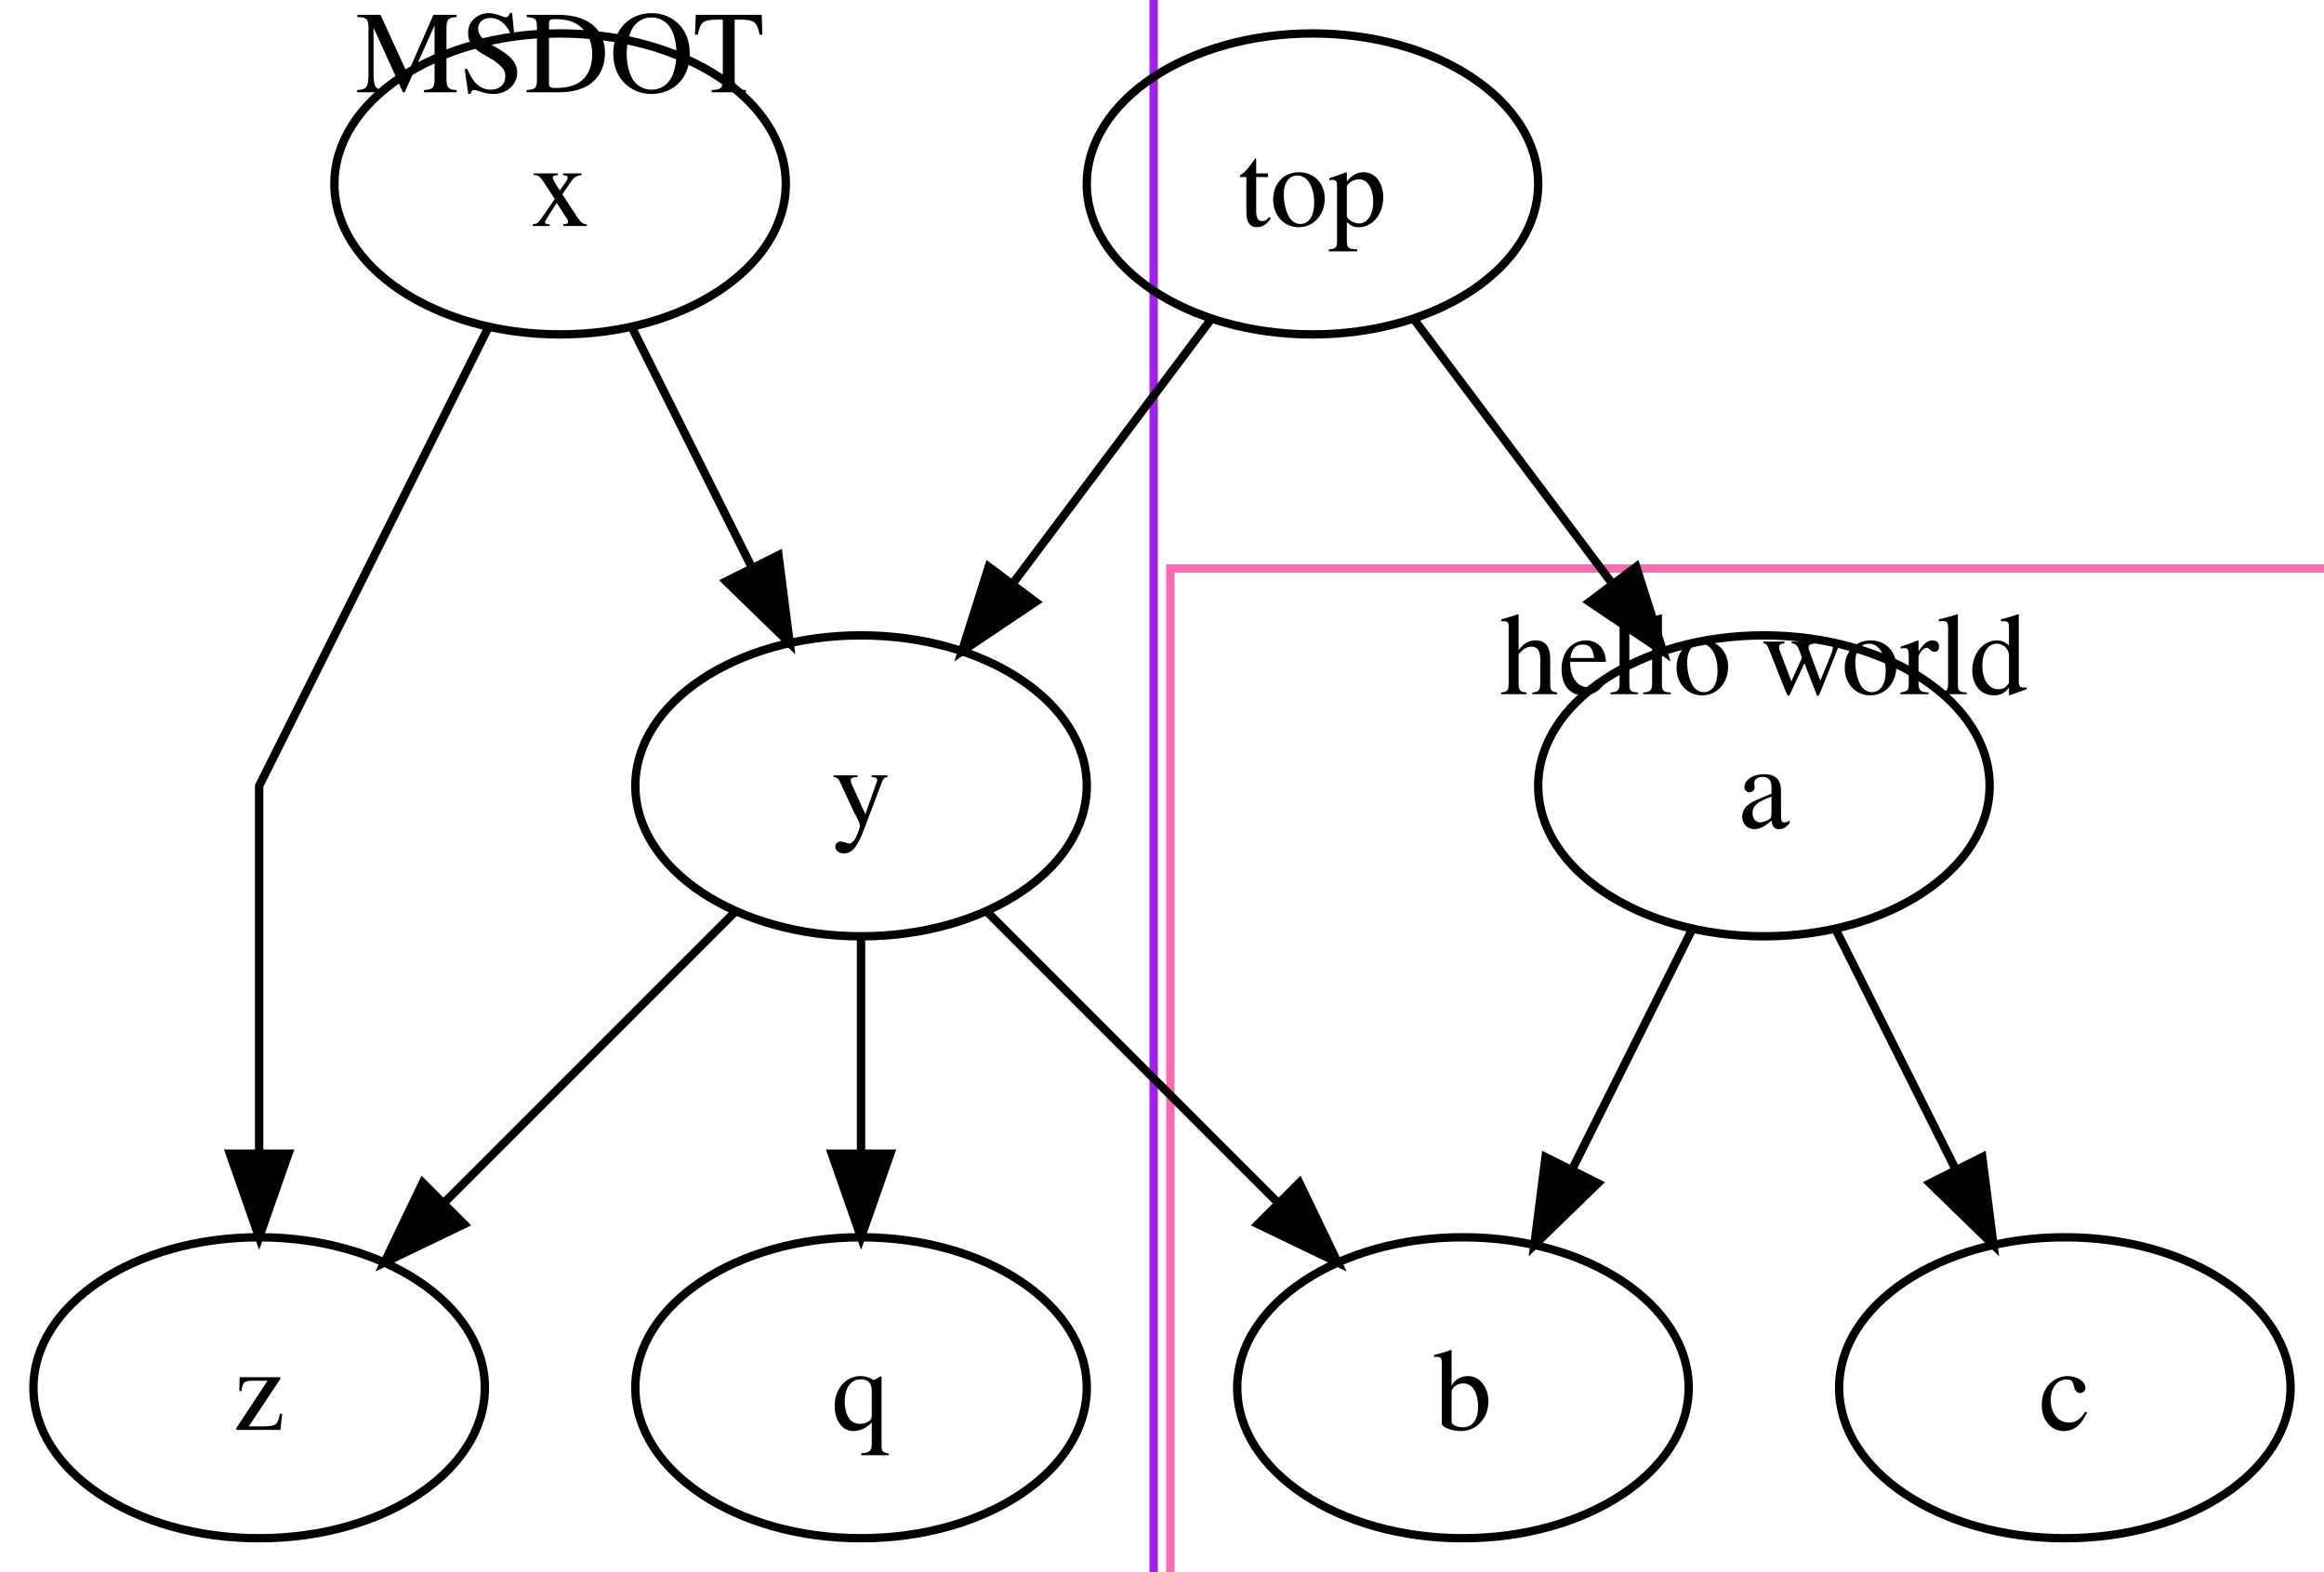
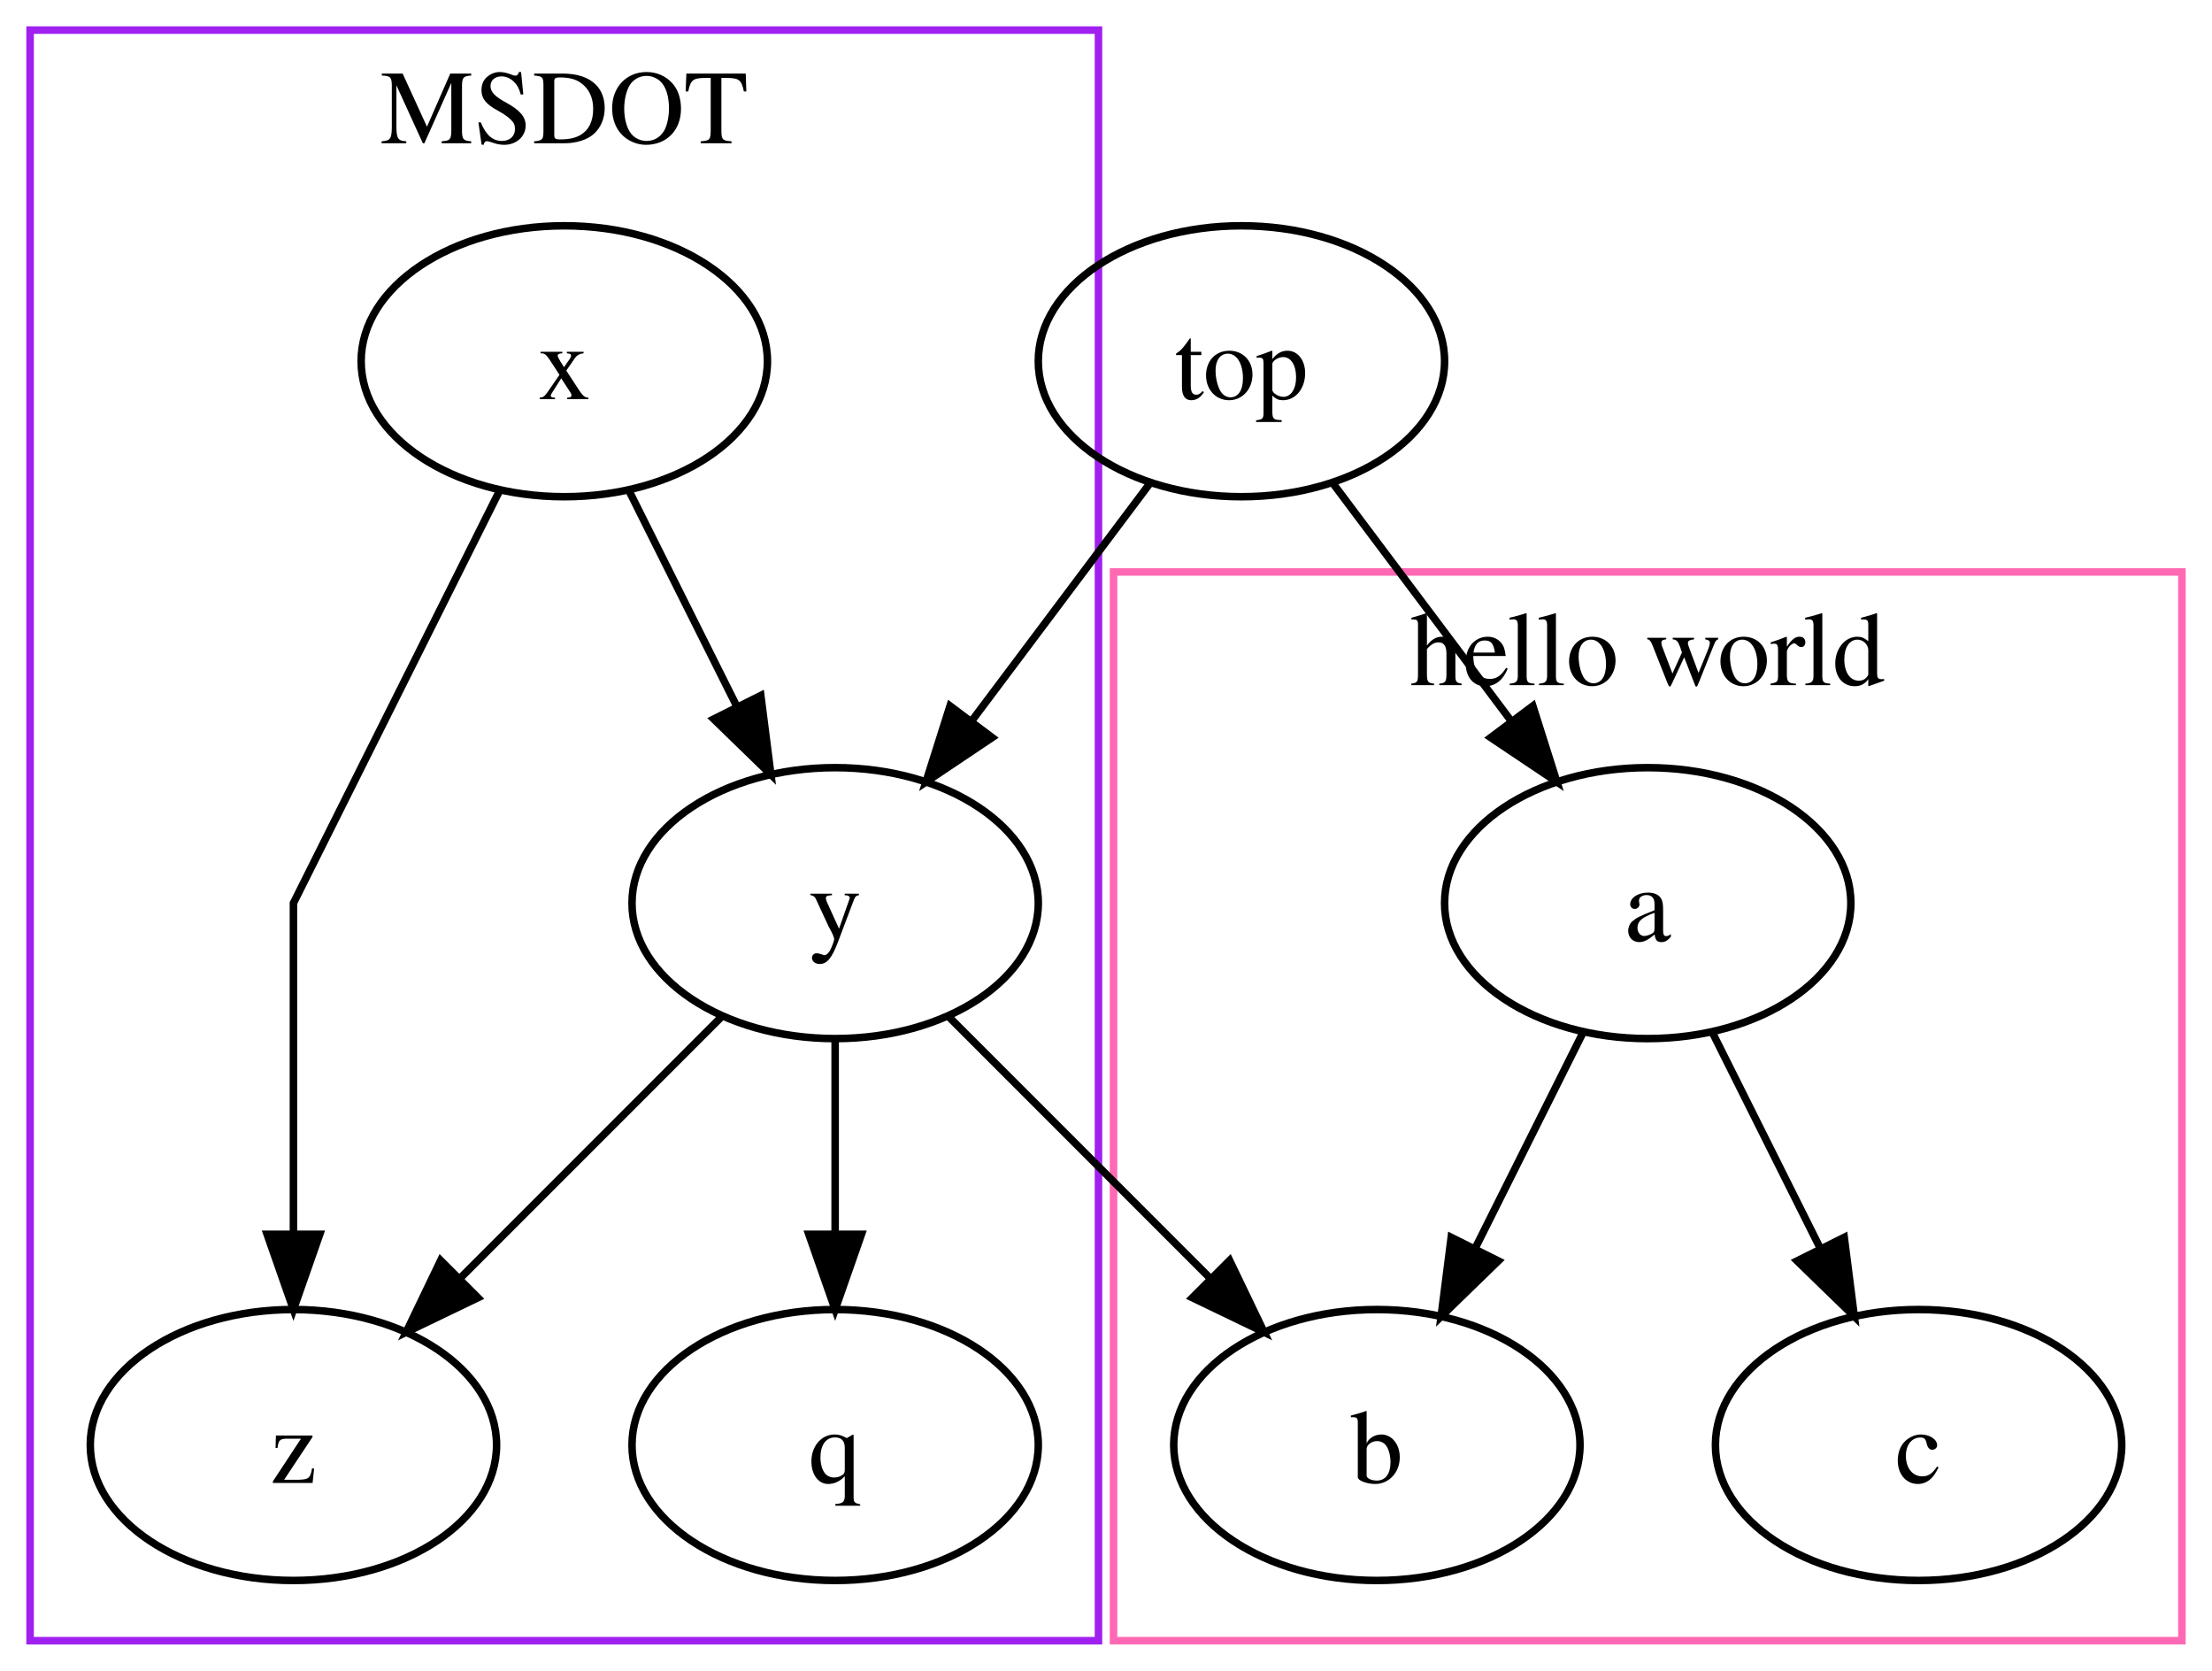
- <svg xmlns="http://www.w3.org/2000/svg" width="278.00pt" height="188.00pt" viewBox="0.00 0.00 278.00 188.00">
+ <svg xmlns="http://www.w3.org/2000/svg" width="294.00pt" height="222.00pt" viewBox="0.00 0.00 294.00 222.00">
  <g id="graph0" class="graph" transform="translate(4 4) scale(1.00)">
    <g id="clust1" class="cluster">
-       <polygon fill="none" stroke="#ff69b4" points="136.00,188.00 278.00,188.00 278.00,64.00 136.00,64.00" />
-       <text text-anchor="middle" x="207.00" y="79.04" font-family="Times,serif" font-size="14.00" fill="#000000">hello world</text>
+       <polygon fill="none" stroke="#ff69b4" points="144.00,214.00 286.00,214.00 286.00,72.00 144.00,72.00" />
+       <text text-anchor="middle" x="215.00" y="87.04" font-family="Times,serif" font-size="14.00" fill="#000000">hello world</text>
    </g>
    <g id="clust2" class="cluster">
-       <polygon fill="none" stroke="#a020f0" points="-8.00,188.00 134.00,188.00 134.00,-8.00 -8.00,-8.00" />
-       <text text-anchor="middle" x="63.00" y="7.04" font-family="Times,serif" font-size="14.00" fill="#000000">MSDOT</text>
+       <polygon fill="none" stroke="#a020f0" points="0.00,214.00 142.00,214.00 142.00,0.00 0.00,0.00" />
+       <text text-anchor="middle" x="71.00" y="15.04" font-family="Times,serif" font-size="14.00" fill="#000000">MSDOT</text>
    </g>
    <g id="node1" class="node">
-       <ellipse fill="none" stroke="#000000" cx="207.00" cy="90.00" rx="27.00" ry="18.00" />
-       <text text-anchor="middle" x="207.00" y="95.04" font-family="Times,serif" font-size="14.00" fill="#000000">a</text>
+       <ellipse fill="none" stroke="#000000" cx="215.00" cy="116.00" rx="27.00" ry="18.00" />
+       <text text-anchor="middle" x="215.00" y="121.04" font-family="Times,serif" font-size="14.00" fill="#000000">a</text>
    </g>
    <g id="node2" class="node">
-       <ellipse fill="none" stroke="#000000" cx="171.00" cy="162.00" rx="27.00" ry="18.00" />
-       <text text-anchor="middle" x="171.00" y="167.04" font-family="Times,serif" font-size="14.00" fill="#000000">b</text>
+       <ellipse fill="none" stroke="#000000" cx="179.00" cy="188.00" rx="27.00" ry="18.00" />
+       <text text-anchor="middle" x="179.00" y="193.04" font-family="Times,serif" font-size="14.00" fill="#000000">b</text>
    </g>
    <g id="node3" class="node">
-       <ellipse fill="none" stroke="#000000" cx="243.00" cy="162.00" rx="27.00" ry="18.00" />
-       <text text-anchor="middle" x="243.00" y="167.04" font-family="Times,serif" font-size="14.00" fill="#000000">c</text>
+       <ellipse fill="none" stroke="#000000" cx="251.00" cy="188.00" rx="27.00" ry="18.00" />
+       <text text-anchor="middle" x="251.00" y="193.04" font-family="Times,serif" font-size="14.00" fill="#000000">c</text>
    </g>
    <g id="node4" class="node">
-       <ellipse fill="none" stroke="#000000" cx="63.00" cy="18.00" rx="27.00" ry="18.00" />
-       <text text-anchor="middle" x="63.00" y="23.04" font-family="Times,serif" font-size="14.00" fill="#000000">x</text>
+       <ellipse fill="none" stroke="#000000" cx="71.00" cy="44.00" rx="27.00" ry="18.00" />
+       <text text-anchor="middle" x="71.00" y="49.04" font-family="Times,serif" font-size="14.00" fill="#000000">x</text>
    </g>
    <g id="node5" class="node">
-       <ellipse fill="none" stroke="#000000" cx="99.00" cy="90.00" rx="27.00" ry="18.00" />
-       <text text-anchor="middle" x="99.00" y="95.04" font-family="Times,serif" font-size="14.00" fill="#000000">y</text>
+       <ellipse fill="none" stroke="#000000" cx="107.00" cy="116.00" rx="27.00" ry="18.00" />
+       <text text-anchor="middle" x="107.00" y="121.04" font-family="Times,serif" font-size="14.00" fill="#000000">y</text>
    </g>
    <g id="node6" class="node">
-       <ellipse fill="none" stroke="#000000" cx="27.00" cy="162.00" rx="27.00" ry="18.00" />
-       <text text-anchor="middle" x="27.00" y="167.04" font-family="Times,serif" font-size="14.00" fill="#000000">z</text>
+       <ellipse fill="none" stroke="#000000" cx="35.00" cy="188.00" rx="27.00" ry="18.00" />
+       <text text-anchor="middle" x="35.00" y="193.04" font-family="Times,serif" font-size="14.00" fill="#000000">z</text>
    </g>
    <g id="node7" class="node">
-       <ellipse fill="none" stroke="#000000" cx="99.00" cy="162.00" rx="27.00" ry="18.00" />
-       <text text-anchor="middle" x="99.00" y="167.04" font-family="Times,serif" font-size="14.00" fill="#000000">q</text>
+       <ellipse fill="none" stroke="#000000" cx="107.00" cy="188.00" rx="27.00" ry="18.00" />
+       <text text-anchor="middle" x="107.00" y="193.04" font-family="Times,serif" font-size="14.00" fill="#000000">q</text>
    </g>
    <g id="node8" class="node">
-       <ellipse fill="none" stroke="#000000" cx="153.00" cy="18.00" rx="27.00" ry="18.00" />
-       <text text-anchor="middle" x="153.00" y="23.04" font-family="Times,serif" font-size="14.00" fill="#000000">top</text>
+       <ellipse fill="none" stroke="#000000" cx="161.00" cy="44.00" rx="27.00" ry="18.00" />
+       <text text-anchor="middle" x="161.00" y="49.04" font-family="Times,serif" font-size="14.00" fill="#000000">top</text>
    </g>
    <g id="edge1" class="edge">
-       <path fill="none" stroke="#000000" d="M198.46,107.08C195.00,114.00 183.00,138.00 179.54,144.92" />
-       <polygon fill="#000000" stroke="#000000" points="179.54,144.92 187.14,137.54 180.88,134.41" />
+       <path fill="none" stroke="#000000" d="M206.46,133.08C200.15,145.69 193.85,158.31 187.54,170.92" />
+       <polygon fill="#000000" stroke="#000000" points="187.54,170.92 195.14,163.54 188.88,160.41" />
    </g>
    <g id="edge2" class="edge">
-       <path fill="none" stroke="#000000" d="M215.54,107.08C219.00,114.00 231.00,138.00 234.46,144.92" />
-       <polygon fill="#000000" stroke="#000000" points="234.46,144.92 233.12,134.41 226.86,137.54" />
+       <path fill="none" stroke="#000000" d="M223.54,133.08C229.85,145.69 236.15,158.31 242.46,170.92" />
+       <polygon fill="#000000" stroke="#000000" points="242.46,170.92 241.12,160.41 234.86,163.54" />
    </g>
    <g id="edge3" class="edge">
-       <path fill="none" stroke="#000000" d="M71.54,35.08C75.00,42.00 87.00,66.00 90.46,72.92" />
-       <polygon fill="#000000" stroke="#000000" points="90.46,72.92 89.12,62.41 82.86,65.54" />
+       <path fill="none" stroke="#000000" d="M79.54,61.08C85.85,73.69 92.15,86.31 98.46,98.92" />
+       <polygon fill="#000000" stroke="#000000" points="98.46,98.92 97.12,88.41 90.86,91.54" />
    </g>
    <g id="edge4" class="edge">
-       <path fill="none" stroke="#000000" d="M54.46,35.08C45.31,53.38 36.15,71.69 27.00,90.00 27.00,108.00 27.00,126.00 27.00,144.00" />
-       <polygon fill="#000000" stroke="#000000" points="27.00,144.00 30.50,134.00 23.50,134.00" />
+       <path fill="none" stroke="#000000" d="M62.46,61.08C53.31,79.38 44.15,97.69 35.00,116.00 35.00,134.00 35.00,152.00 35.00,170.00" />
+       <polygon fill="#000000" stroke="#000000" points="35.00,170.00 38.50,160.00 31.50,160.00" />
    </g>
    <g id="edge5" class="edge">
-       <path fill="none" stroke="#000000" d="M84.02,104.98C75.00,114.00 51.00,138.00 41.98,147.02" />
-       <polygon fill="#000000" stroke="#000000" points="41.98,147.02 51.52,142.43 46.57,137.48" />
+       <path fill="none" stroke="#000000" d="M92.02,130.98C78.01,144.99 63.99,159.01 49.98,173.02" />
+       <polygon fill="#000000" stroke="#000000" points="49.98,173.02 59.52,168.43 54.57,163.48" />
    </g>
    <g id="edge6" class="edge">
-       <path fill="none" stroke="#000000" d="M99.00,108.00C99.00,114.00 99.00,138.00 99.00,144.00" />
-       <polygon fill="#000000" stroke="#000000" points="99.00,144.00 102.50,134.00 95.50,134.00" />
+       <path fill="none" stroke="#000000" d="M107.00,134.00C107.00,146.00 107.00,158.00 107.00,170.00" />
+       <polygon fill="#000000" stroke="#000000" points="107.00,170.00 110.50,160.00 103.50,160.00" />
    </g>
    <g id="edge7" class="edge">
-       <path fill="none" stroke="#000000" d="M165.07,34.10C171.00,42.00 189.00,66.00 194.93,73.90" />
-       <polygon fill="#000000" stroke="#000000" points="194.93,73.90 191.73,63.80 186.13,68.00" />
+       <path fill="none" stroke="#000000" d="M173.07,60.10C183.02,73.37 192.98,86.63 202.93,99.90" />
+       <polygon fill="#000000" stroke="#000000" points="202.93,99.90 199.73,89.80 194.13,94.00" />
    </g>
    <g id="edge8" class="edge">
-       <path fill="none" stroke="#000000" d="M140.93,34.10C135.00,42.00 117.00,66.00 111.07,73.90" />
-       <polygon fill="#000000" stroke="#000000" points="111.07,73.90 119.87,68.00 114.27,63.80" />
+       <path fill="none" stroke="#000000" d="M148.93,60.10C138.98,73.37 129.02,86.63 119.07,99.90" />
+       <polygon fill="#000000" stroke="#000000" points="119.07,99.90 127.87,94.00 122.27,89.80" />
    </g>
    <g id="edge9" class="edge">
-       <path fill="none" stroke="#000000" d="M113.98,104.98C123.00,114.00 147.00,138.00 156.02,147.02" />
-       <polygon fill="#000000" stroke="#000000" points="156.02,147.02 151.43,137.48 146.48,142.43" />
+       <path fill="none" stroke="#000000" d="M121.98,130.98C135.99,144.99 150.01,159.01 164.02,173.02" />
+       <polygon fill="#000000" stroke="#000000" points="164.02,173.02 159.43,163.48 154.48,168.43" />
    </g>
  </g>
</svg>
